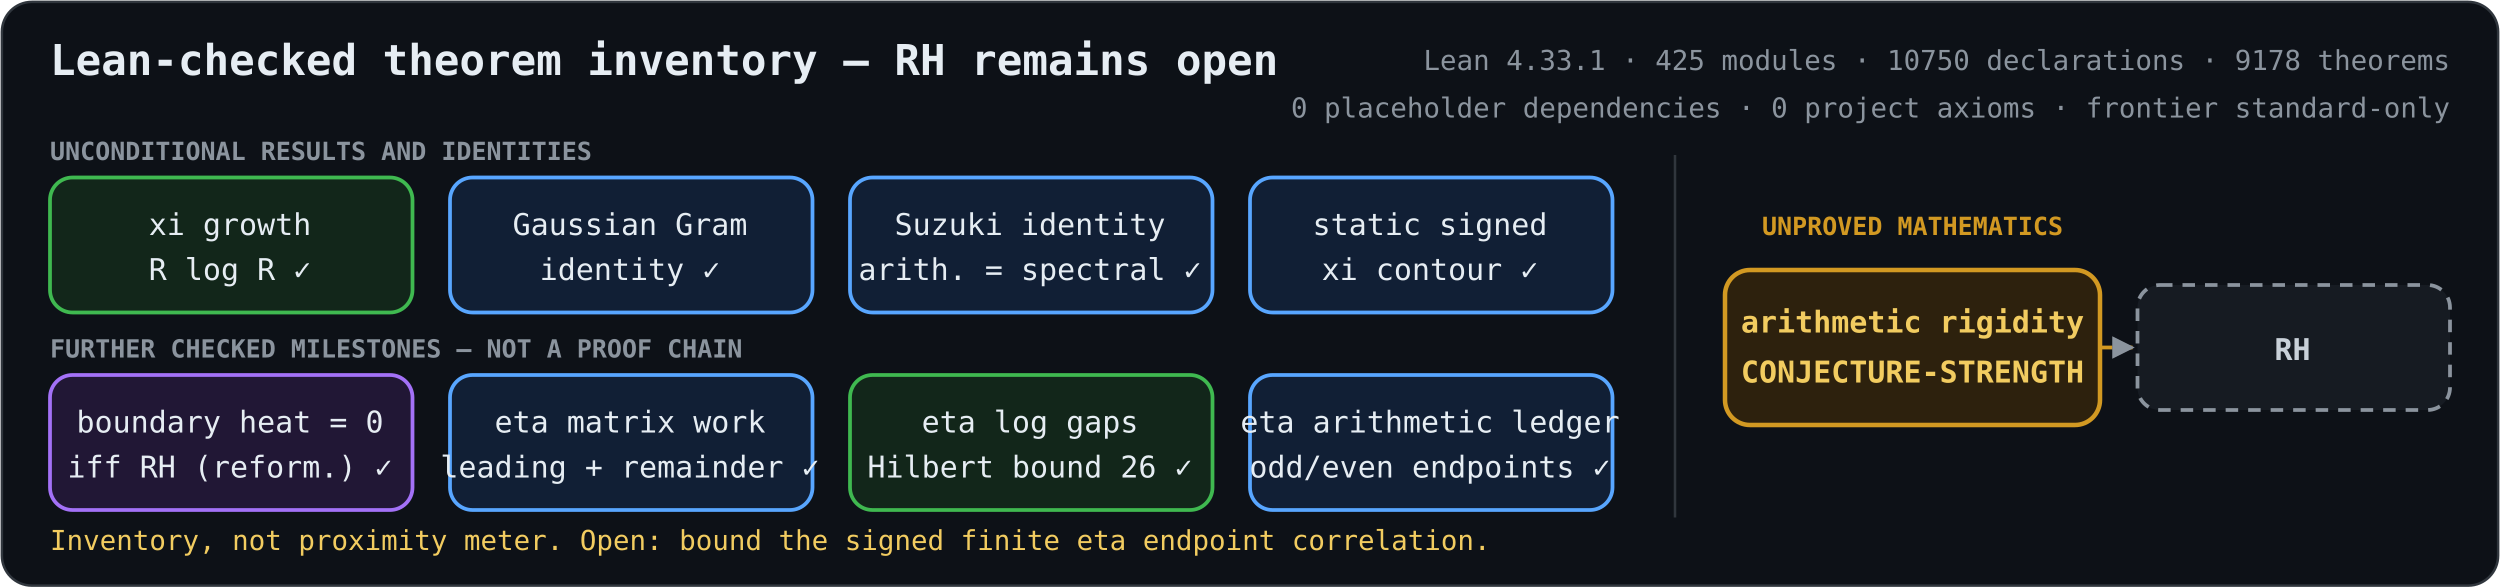
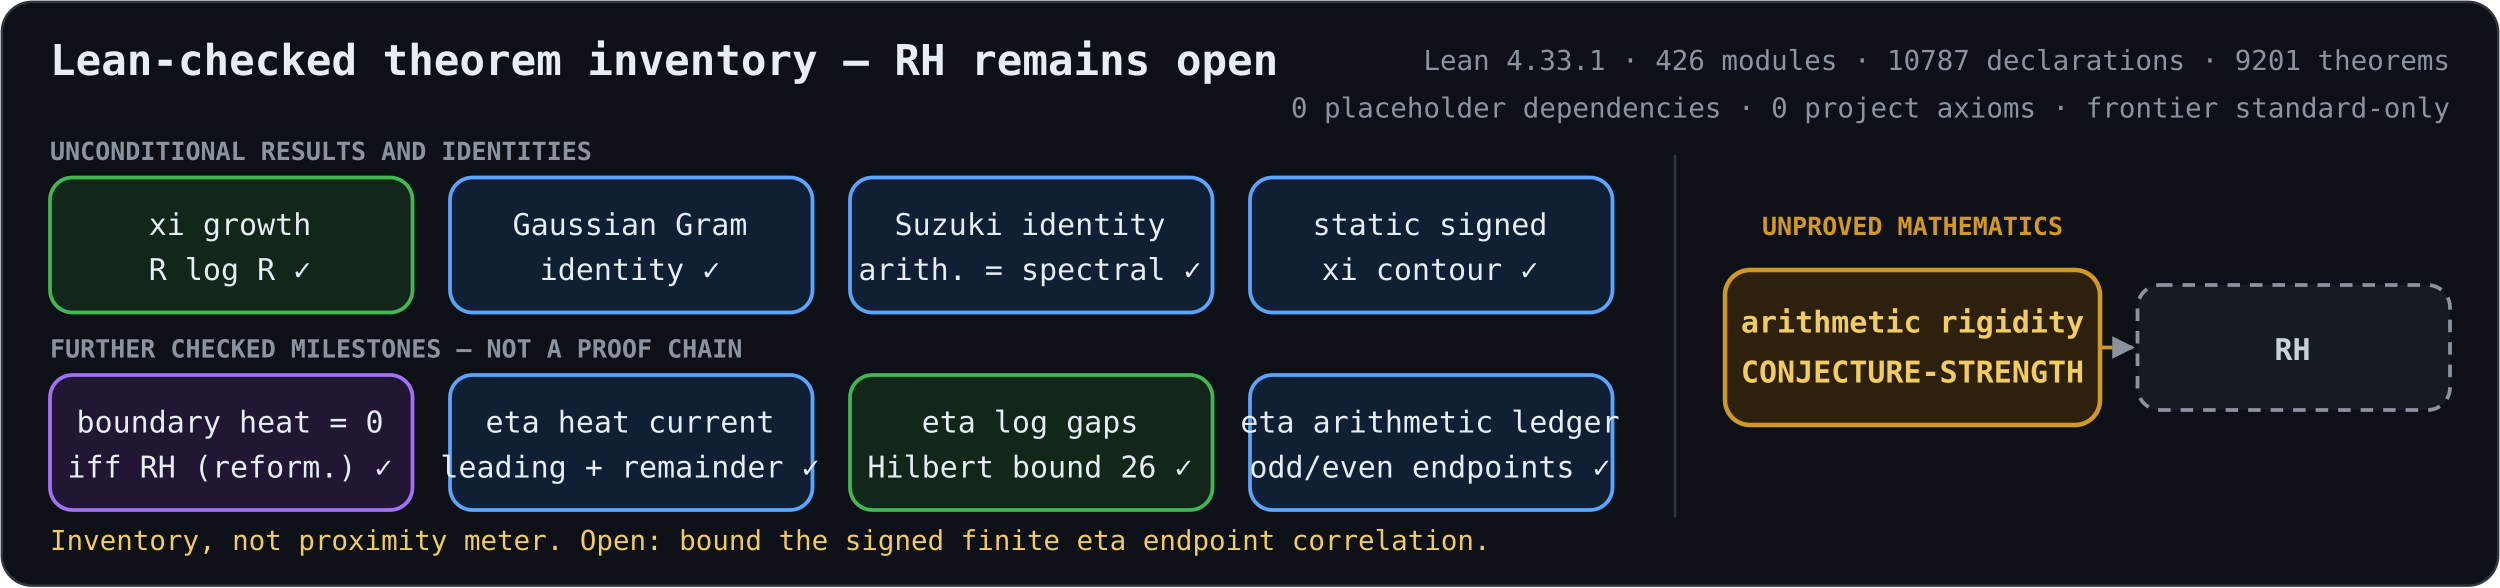
<svg xmlns="http://www.w3.org/2000/svg" role="img" aria-labelledby="title description" viewBox="0 0 1000 235">
  <defs>
    <marker id="arrow" viewBox="0 0 10 10" refX="9" refY="5" markerWidth="6" markerHeight="6" orient="auto-start-reverse">
      <path d="M 0 0 L 10 5 L 0 10 z" fill="#8b949e" />
    </marker>
    <style>
      .bg { fill: #0d1117; stroke: #30363d; }
      text { fill: #e6edf3; font-family: ui-monospace, SFMono-Regular, Menlo, Consolas, monospace; font-size: 12px; text-anchor: middle; }
      .heading { font-size: 17px; font-weight: 700; text-anchor: start; }
      .metrics { fill: #8b949e; font-size: 11px; text-anchor: end; }
      .proved rect { fill: #12261a; stroke: #3fb950; stroke-width: 1.5; }
      .proved.equivalence rect { fill: #211735; stroke: #a371f7; }
      .proved.bridge rect { fill: #111f35; stroke: #58a6ff; }
      .proved.reduction rect { fill: #102a2c; stroke: #39c5cf; }
      .open rect { fill: #2d210d; stroke: #d29922; stroke-width: 1.8; }
      .goal rect { fill: #161b22; stroke: #8b949e; stroke-width: 1.5; stroke-dasharray: 5 4; }
      .open text { fill: #f2cc60; font-weight: 700; }
      .goal text { fill: #c9d1d9; font-weight: 700; }
      .open-edge { fill: none; stroke: #d29922; stroke-width: 1.5; stroke-dasharray: 5 4; marker-end: url(#arrow); }
      .section { fill: #8b949e; font-size: 10px; font-weight: 700; text-anchor: start; }
      .gap-label { fill: #d29922; font-size: 10px; font-weight: 700; }
      .frontier { fill: #f2cc60; font-size: 11px; text-anchor: start; }
    </style>
  </defs>
  <rect class="bg" x="0.75" y="0.75" width="998.5" height="233.5" rx="12" />
  <text class="heading" x="20" y="30">Lean-checked theorem inventory — RH remains open</text>
-   <text class="metrics" x="980" y="28">Lean 4.33.1 · 425 modules · 10750 declarations · 9178 theorems</text>
+   <text class="metrics" x="980" y="28">Lean 4.33.1 · 426 modules · 10787 declarations · 9201 theorems</text>
  <text class="metrics" x="980" y="47">0 placeholder dependencies · 0 project axioms · frontier standard-only</text>
  <text class="section" x="20" y="64">UNCONDITIONAL RESULTS AND IDENTITIES</text>
  <text class="section" x="20" y="143">FURTHER CHECKED MILESTONES — NOT A PROOF CHAIN</text>
  <line x1="670" y1="62" x2="670" y2="207" stroke="#30363d" />
  <text class="gap-label" x="765" y="94">UNPROVED MATHEMATICS</text>
  <path class="open-edge" d="M840 139 H853" />
  <g class="proved unconditional">
    <rect x="20" y="71" width="145" height="54" rx="9" />
    <text x="92" y="94">xi growth</text>
    <text x="92" y="112">R log R  ✓</text>
  </g>
  <g class="proved bridge">
    <rect x="180" y="71" width="145" height="54" rx="9" />
    <text x="252" y="94">Gaussian Gram</text>
    <text x="252" y="112">identity  ✓</text>
  </g>
  <g class="proved bridge">
    <rect x="340" y="71" width="145" height="54" rx="9" />
    <text x="412" y="94">Suzuki identity</text>
    <text x="412" y="112">arith. = spectral  ✓</text>
  </g>
  <g class="proved bridge">
    <rect x="500" y="71" width="145" height="54" rx="9" />
    <text x="572" y="94">static signed</text>
    <text x="572" y="112">xi contour  ✓</text>
  </g>
  <g class="proved equivalence">
    <rect x="20" y="150" width="145" height="54" rx="9" />
    <text x="92" y="173">boundary heat = 0</text>
    <text x="92" y="191">iff RH (reform.)  ✓</text>
  </g>
  <g class="proved bridge">
    <rect x="180" y="150" width="145" height="54" rx="9" />
-     <text x="252" y="173">eta matrix work</text>
+     <text x="252" y="173">eta heat current</text>
    <text x="252" y="191">leading + remainder  ✓</text>
  </g>
  <g class="proved unconditional">
    <rect x="340" y="150" width="145" height="54" rx="9" />
    <text x="412" y="173">eta log gaps</text>
    <text x="412" y="191">Hilbert bound 26  ✓</text>
  </g>
  <g class="proved bridge">
    <rect x="500" y="150" width="145" height="54" rx="9" />
    <text x="572" y="173">eta arithmetic ledger</text>
    <text x="572" y="191">odd/even endpoints  ✓</text>
  </g>
  <g class="open">
    <rect x="690" y="108" width="150" height="62" rx="10" />
    <text x="765" y="133">arithmetic rigidity</text>
    <text x="765" y="153">CONJECTURE-STRENGTH</text>
  </g>
  <g class="goal">
    <rect x="855" y="114" width="125" height="50" rx="9" />
    <text x="917" y="144">RH</text>
  </g>
  <text class="frontier" x="20" y="220">Inventory, not proximity meter. Open: bound the signed finite eta endpoint correlation.</text>
</svg>
